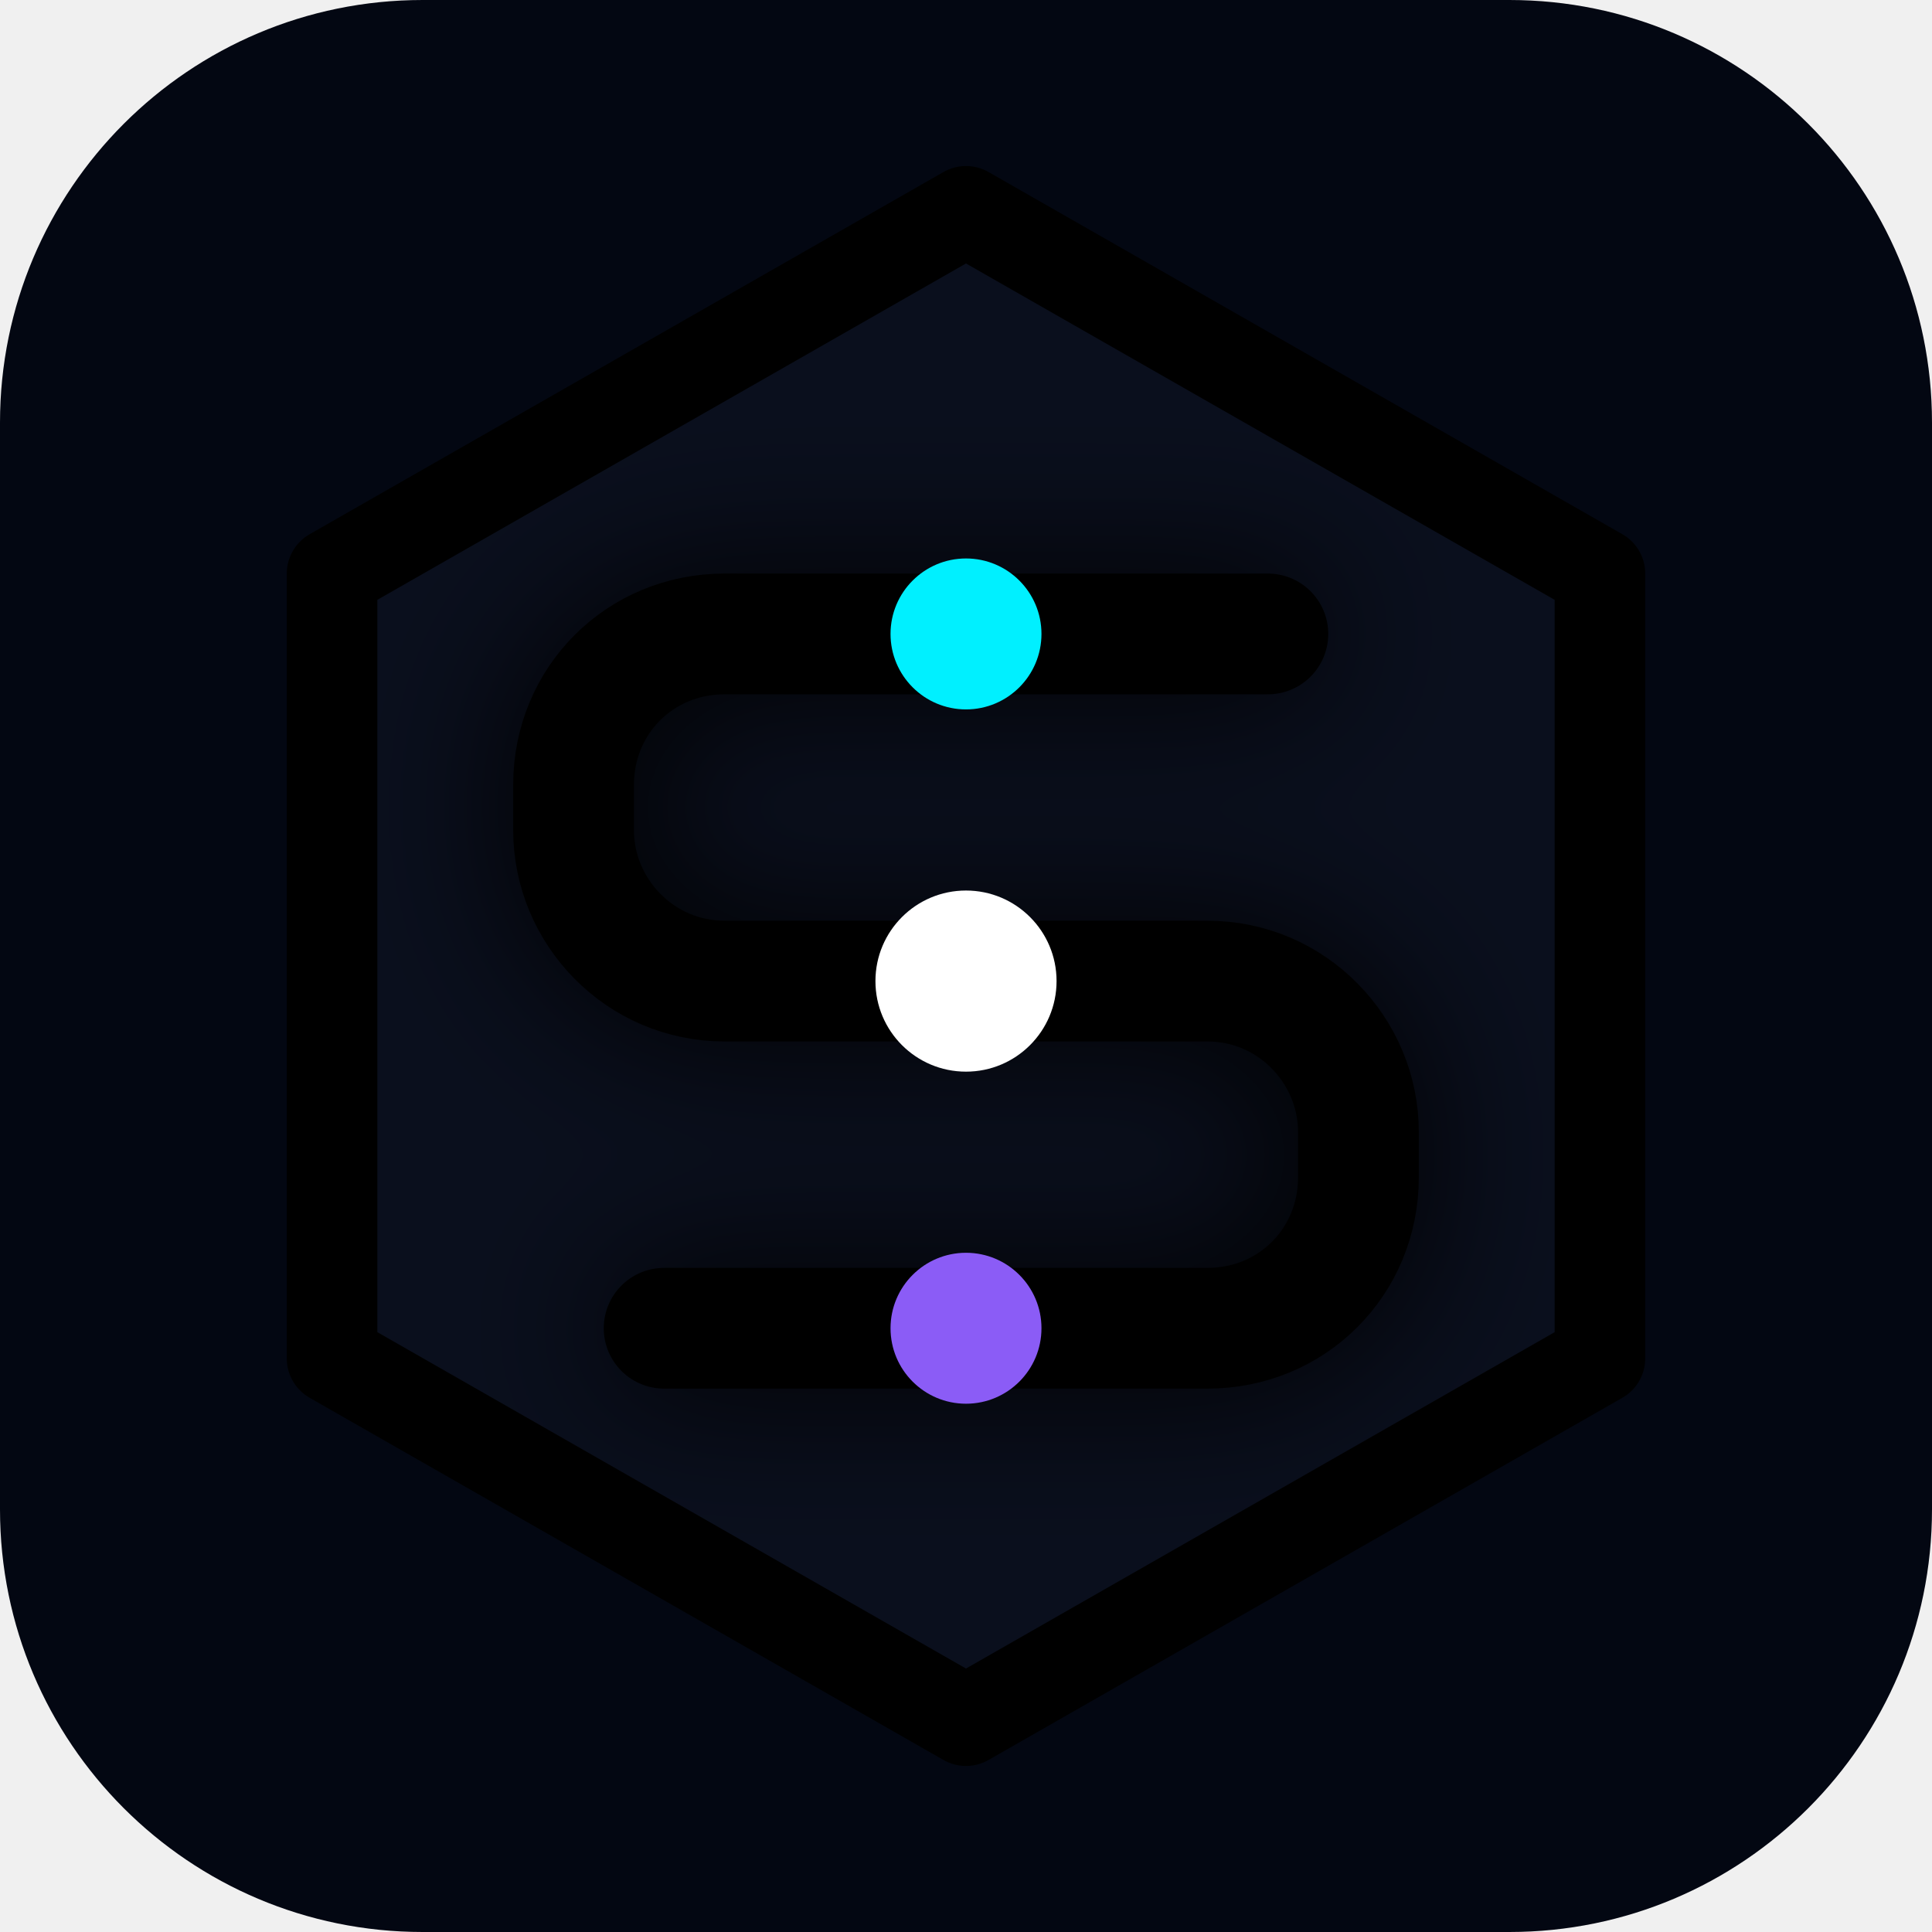
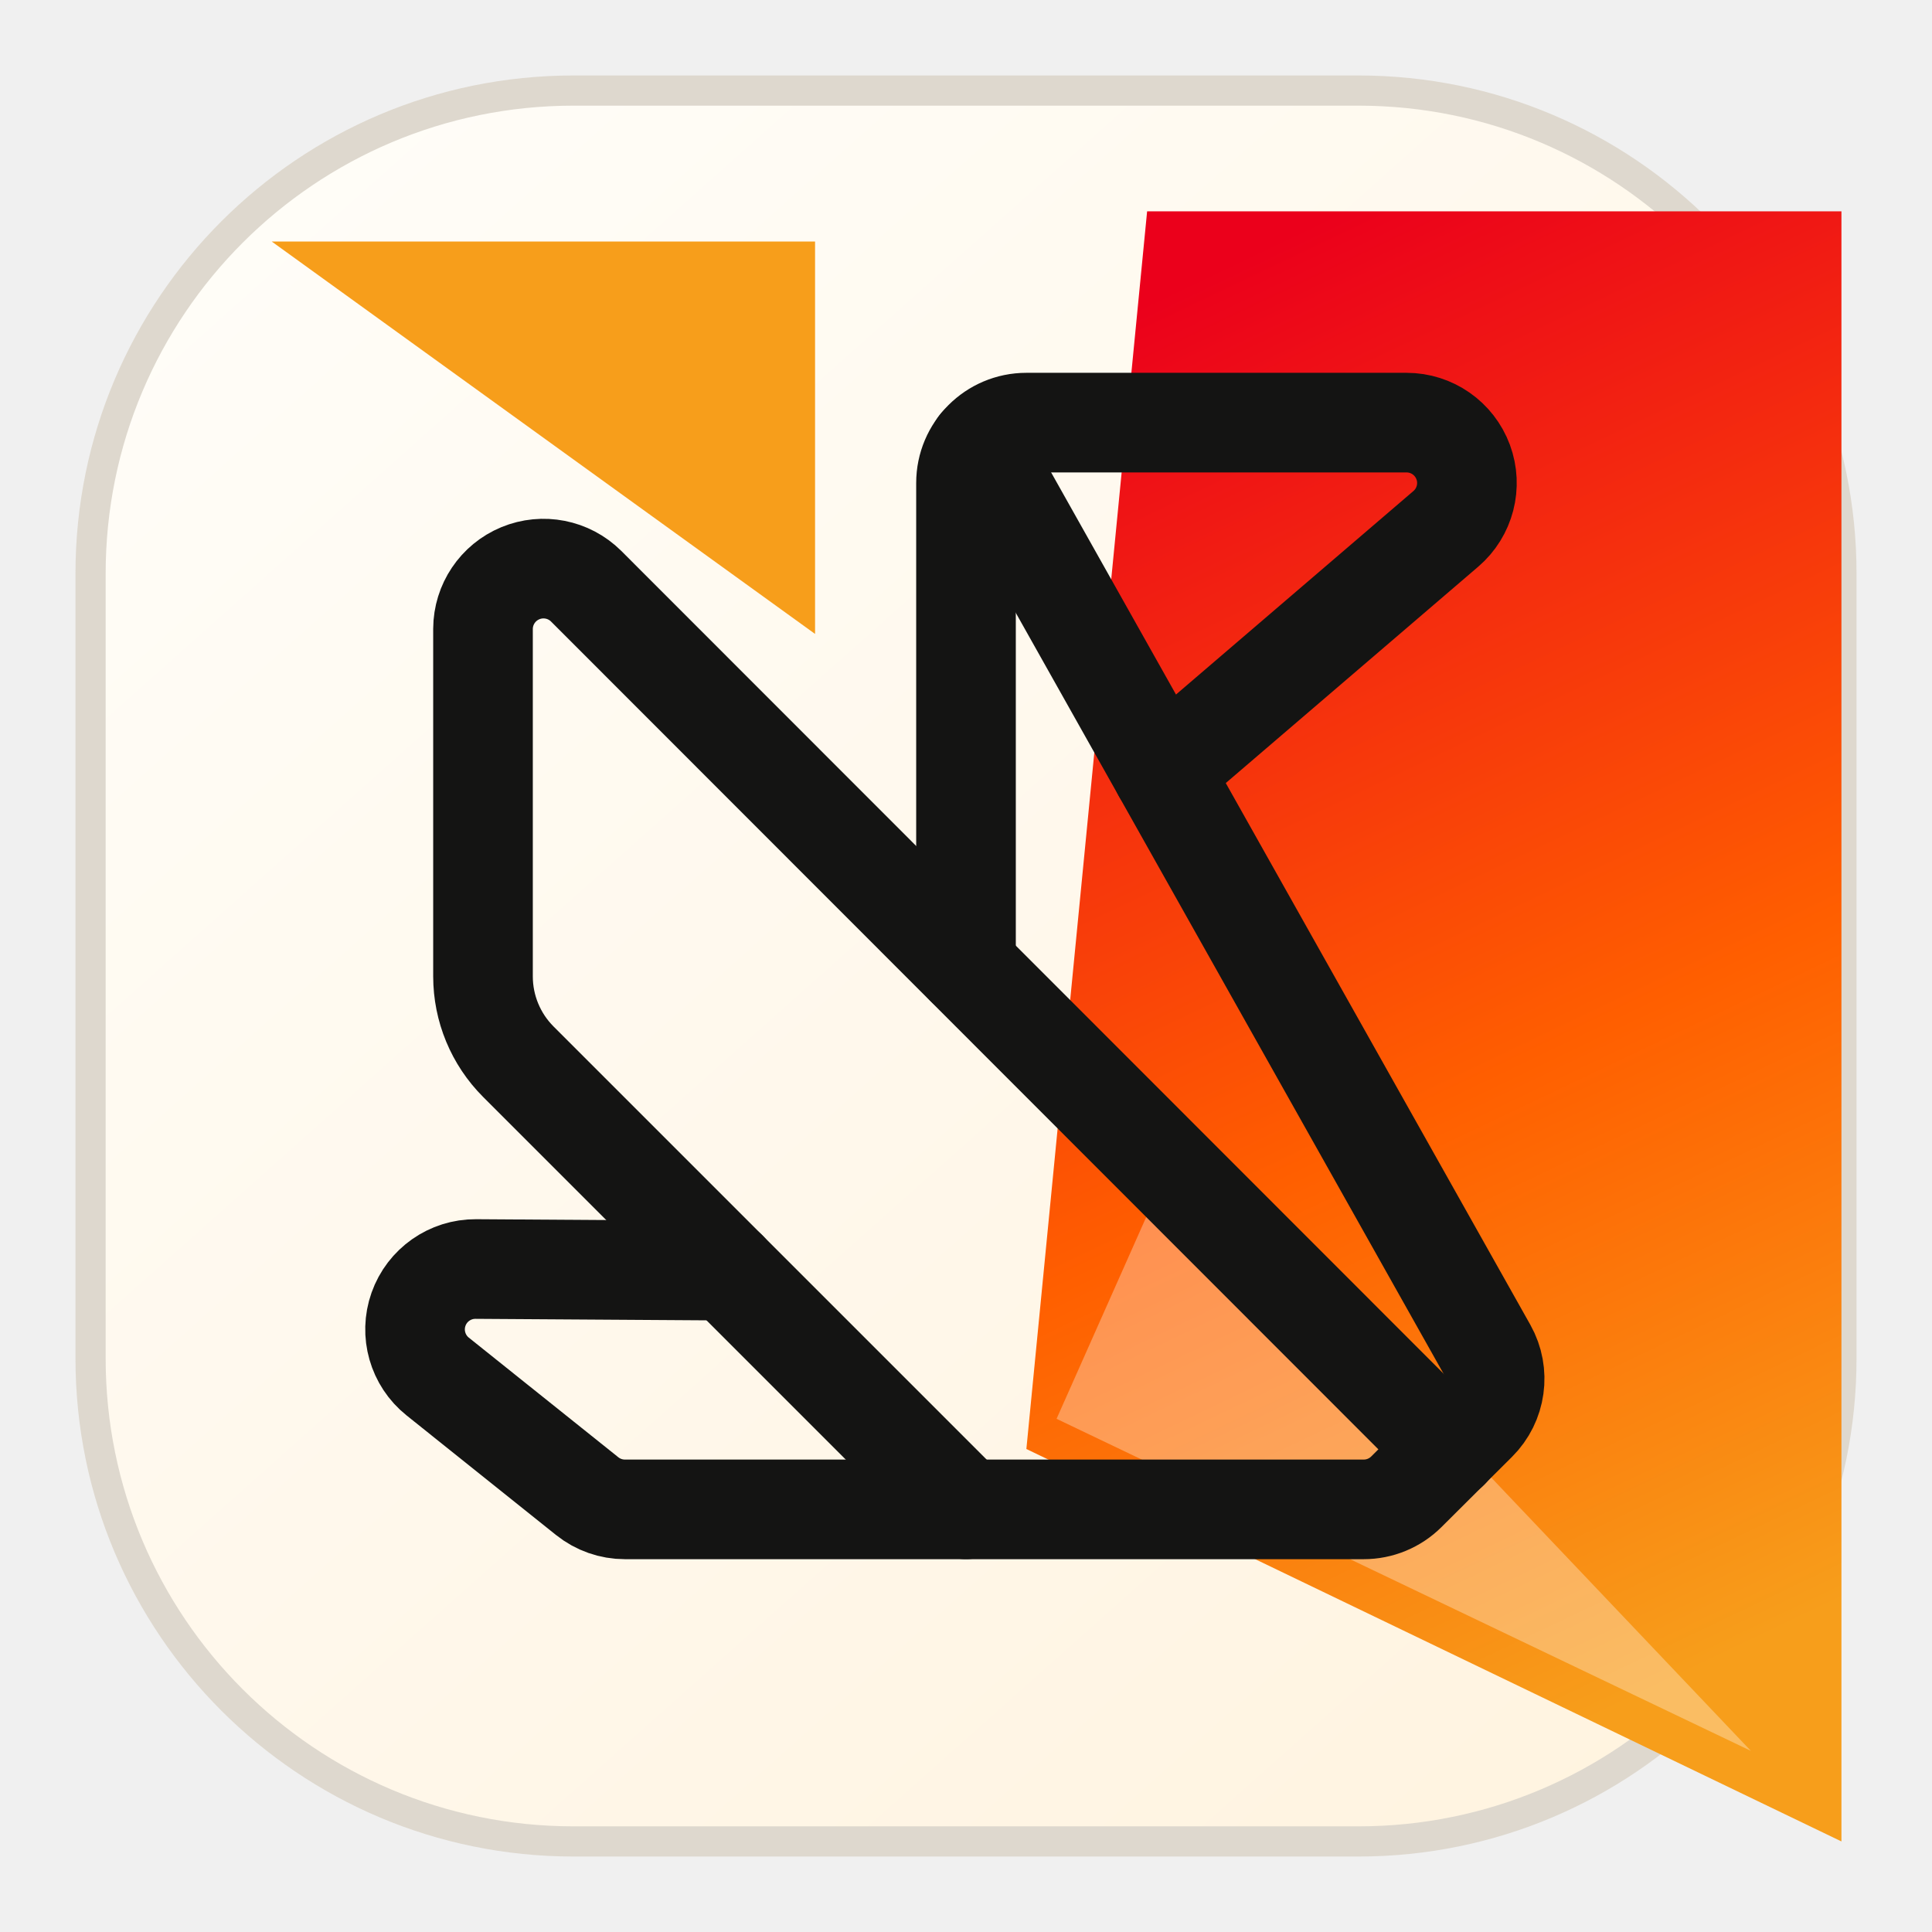
- <svg xmlns="http://www.w3.org/2000/svg" viewBox="0 0 64 64" width="64" height="64" fill="none">
-   <rect width="64" height="64" rx="14" fill="#030712" />
+ <svg xmlns="http://www.w3.org/2000/svg" viewBox="0 0 64 64" fill="none">
  <defs>
-     <linearGradient id="sentrix-cyan-fav" x1="0%" y1="0%" x2="100%" y2="100%">
-       <stop offset="0%" stopColor="#00F0FF" />
-       <stop offset="100%" stopColor="#3B82F6" />
+     <linearGradient id="paper" x1="8" y1="5" x2="57" y2="60" gradientUnits="userSpaceOnUse">
+       <stop stop-color="#fffdf8" />
+       <stop offset="1" stop-color="#fff3df" />
    </linearGradient>
-     <linearGradient id="sentrix-violet-fav" x1="0%" y1="100%" x2="100%" y2="0%">
-       <stop offset="0%" stopColor="#8B5CF6" />
-       <stop offset="100%" stopColor="#00F0FF" />
+     <linearGradient id="wing" x1="38" y1="10" x2="59" y2="54" gradientUnits="userSpaceOnUse">
+       <stop stop-color="#eb001b" />
+       <stop offset="0.58" stop-color="#ff5f00" />
+       <stop offset="1" stop-color="#f79e1b" />
    </linearGradient>
-     <filter id="glow-fav" x="-30%" y="-30%" width="160%" height="160%">
-       <feGaussianBlur stdDeviation="2.5" result="blur" />
-       <feComposite in="SourceGraphic" in2="blur" operator="over" />
-     </filter>
  </defs>
-   <path d="M32 7L53 19V45L32 57L11 45V19L32 7Z" stroke="url(#sentrix-cyan-fav)" stroke-width="3" stroke-linejoin="round" fill="#0a0f1d" />
-   <path d="M42 21H24C21.2 21 19 23.2 19 26V27.5C19 30.2 21.2 32.5 24 32.5H40C42.8 32.5 45 34.8 45 37.5V39C45 41.8 42.8 44 40 44H22" stroke="url(#sentrix-cyan-fav)" stroke-width="4" stroke-linecap="round" stroke-linejoin="round" filter="url(#glow-fav)" />
-   <circle cx="32" cy="21" r="2.5" fill="#00F0FF" />
-   <circle cx="32" cy="32.5" r="3" fill="#FFFFFF" />
-   <circle cx="32" cy="44" r="2.5" fill="#8B5CF6" />
+   <rect x="3" y="3" width="58" height="58" rx="16" fill="url(#paper)" stroke="#ded8ce" />
+   <path d="M38 7h23v54L34 48Z" fill="url(#wing)" />
+   <path d="M9 8h18v13Z" fill="#f79e1b" />
+   <path d="M35 47 58 58 39 38Z" fill="#fff" fill-opacity=".32" />
+   <g transform="translate(8 8) scale(2)" stroke="#141413" stroke-width="1.65" stroke-linecap="round" stroke-linejoin="round">
+     <path d="M12 12V4a1 1 0 0 1 1-1h6.297a1 1 0 0 1 .651 1.759l-4.696 4.025" />
+     <path d="m12 21-7.414-7.414A2 2 0 0 1 4 12.172V6.415a1.002 1.002 0 0 1 1.707-.707L20 20.009" />
+     <path d="m12.214 3.381 8.414 14.966a1 1 0 0 1-.167 1.199l-1.168 1.163a1 1 0 0 1-.706.291H6.351a1 1 0 0 1-.625-.219L3.25 18.8a1 1 0 0 1 .631-1.781l4.165.027" />
+   </g>
</svg>
